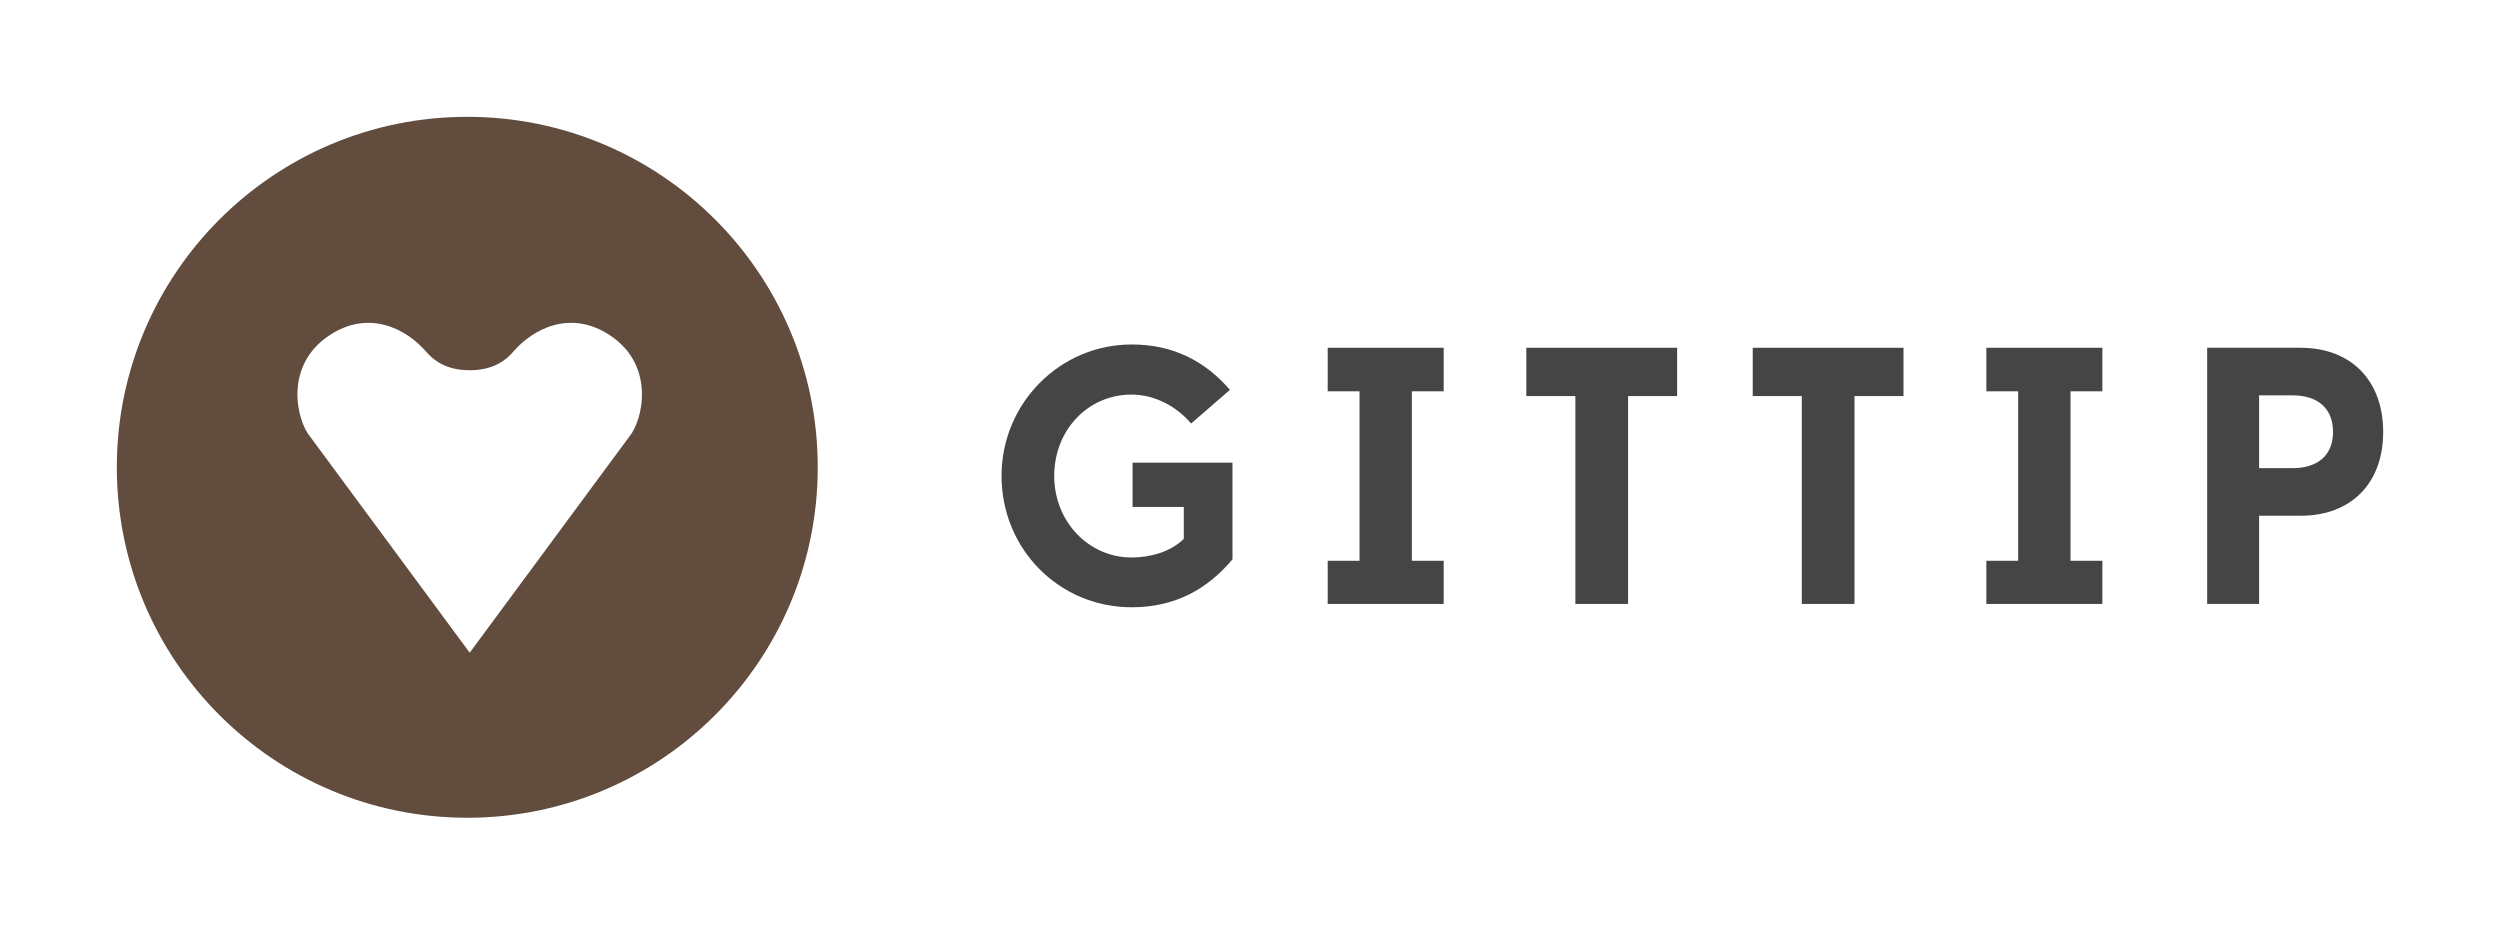
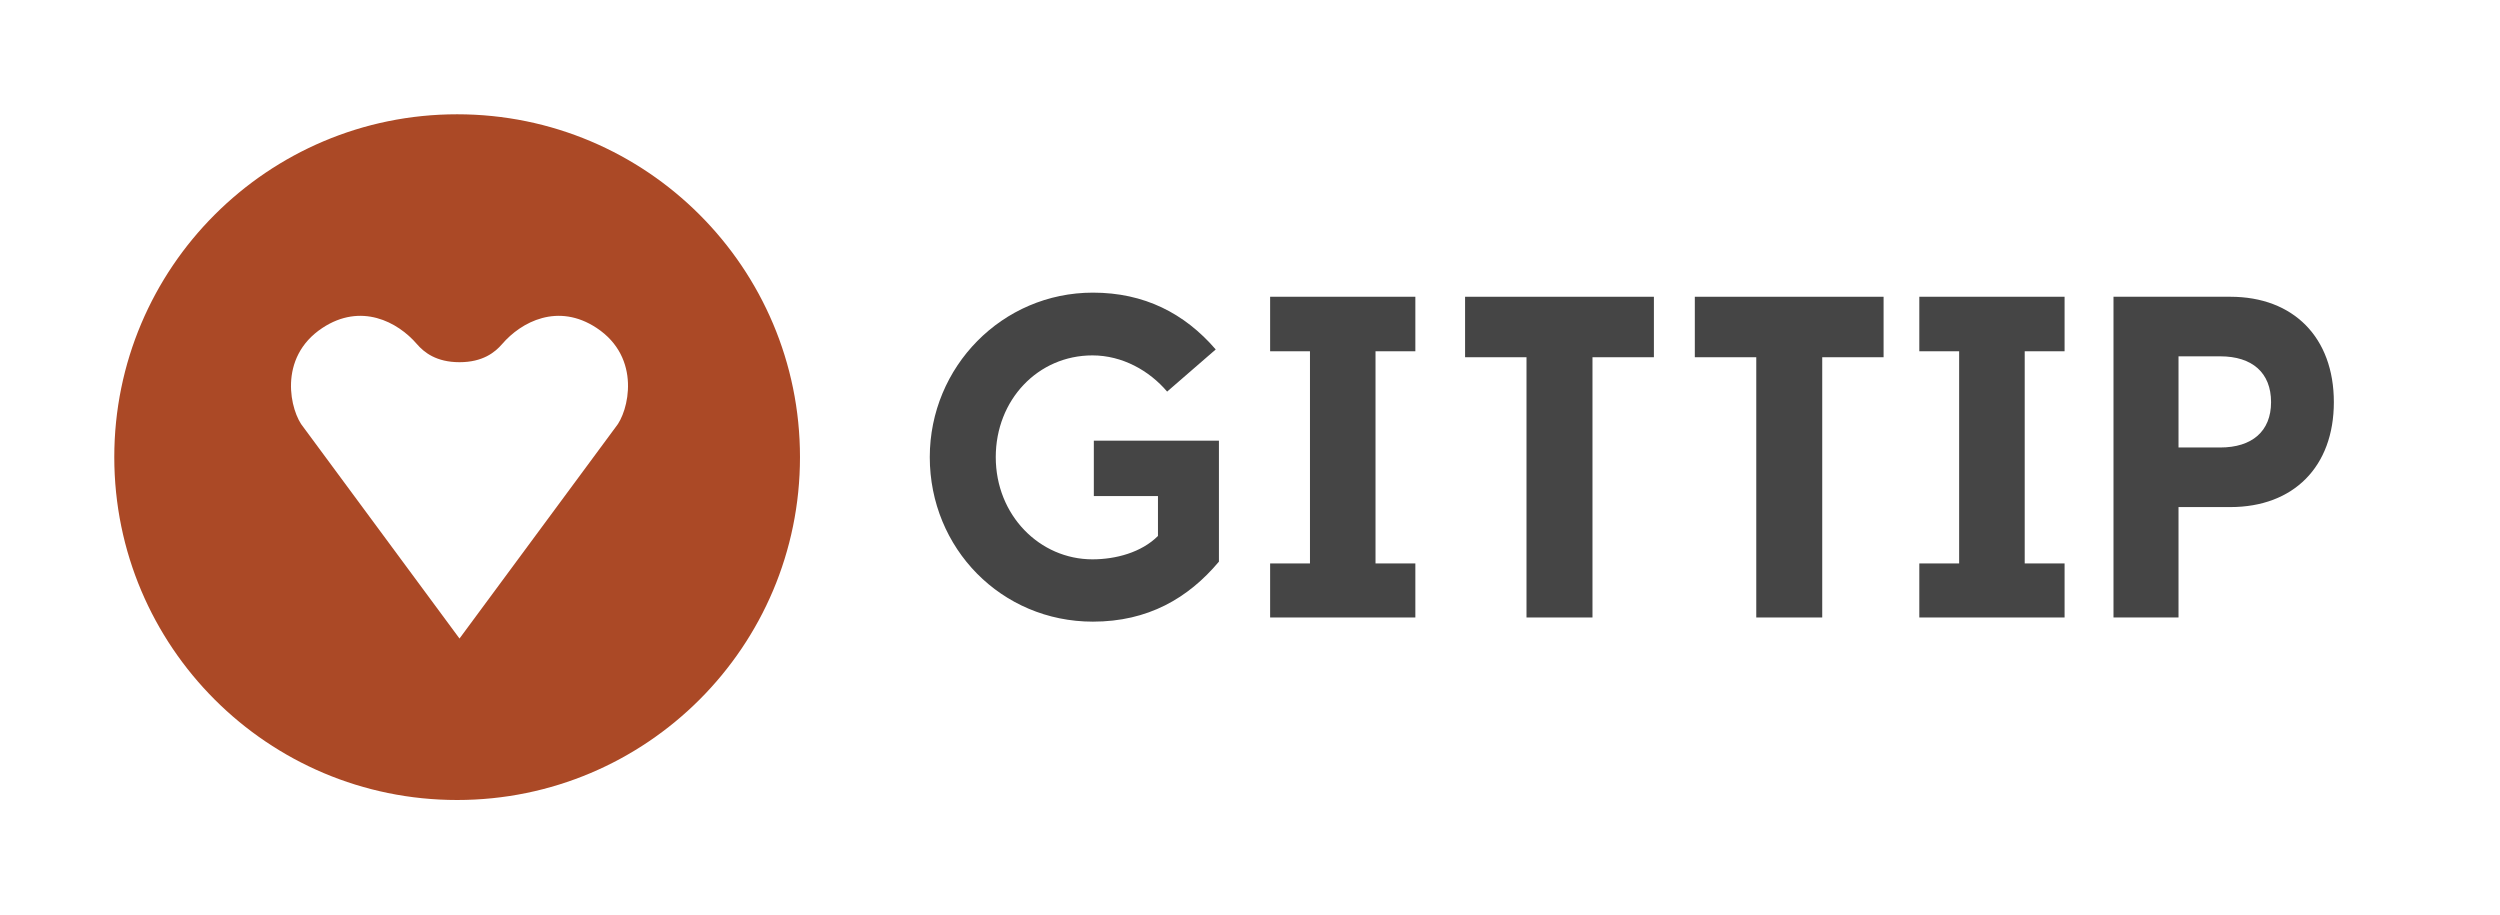
- <svg xmlns="http://www.w3.org/2000/svg" version="1.0" id="Gittip_Logo" x="0px" y="0px" width="342.4px" height="128px" viewBox="0 0 342.4 128" enable-background="new 0 0 342.4 128" xml:space="preserve">
-   <g id="Wordmark">
-     <path fill="#454545" d="M155.016,83.172c-10.025,0-17.847-8.025-17.847-17.998c0-9.875,7.919-17.995,17.847-17.995   c5.612,0,10.022,2.255,13.434,6.215l-5.316,4.611c-1.956-2.305-4.913-3.961-8.172-3.961c-5.963,0-10.575,4.866-10.575,11.13   c0,6.367,4.813,11.18,10.575,11.18c2.556,0,5.363-0.753,7.169-2.556v-4.365h-7.016V63.37H168.8v13.235   C165.441,80.612,161.028,83.172,155.016,83.172z" />
-     <path fill="#454545" d="M181.841,82.716v-5.912h4.359v-23.21h-4.359V47.63h15.887v5.964h-4.359v23.21h4.359v5.912H181.841z" />
-     <path fill="#454545" d="M215.763,82.716v-28.47h-6.719V47.63H229.7v6.616h-6.719v28.47H215.763z" />
-     <path fill="#454545" d="M246.775,82.716v-28.47h-6.722V47.63h20.65v6.616h-6.712v28.47H246.775z" />
-     <path fill="#454545" d="M272.05,82.716v-5.912h4.357v-23.21h-4.357V47.63h15.891v5.964h-4.362v23.21h4.362v5.912H272.05z" />
-     <path fill="#454545" d="M302.294,82.716V47.63h12.781c6.913,0,11.325,4.461,11.325,11.528s-4.413,11.48-11.325,11.48h-5.668v12.078   H302.294z M319.531,59.158c0-3.208-2.053-5.011-5.563-5.011h-4.562v9.973h4.562C317.428,64.12,319.531,62.367,319.531,59.158z" />
-   </g>
-   <path id="Heart_Coin" fill="#614C3E" d="M63.998,16C37.49,16,16,37.489,16,63.998C16,90.509,37.49,112,63.998,112  c26.514,0,48-21.491,48-48.002C111.998,37.489,90.513,16,63.998,16z M86.169,59.827L64.33,89.394L42.492,59.827  c-1.848-2.173-3.692-9.738,2.65-13.919c5.402-3.561,10.533-0.864,13.222,2.261c1.003,1.166,2.722,2.539,5.966,2.539  c3.245,0,4.964-1.373,5.967-2.539c2.688-3.125,7.819-5.822,13.222-2.261C89.861,50.089,88.016,57.653,86.169,59.827z" />
+ <svg xmlns="http://www.w3.org/2000/svg" version="1.0" id="Gittip_Logo" x="0px" y="0px" width="350px" height="128px" viewBox="0 0 350 128" enable-background="new 0 0 350 128" xml:space="preserve">
+   <path fill="#454545" d="M153.009,87.031c-12.83,0-22.84-10.27-22.84-23.033c0-12.638,10.134-23.029,22.84-23.029  c7.182,0,12.826,2.886,17.192,7.954l-6.803,5.901c-2.503-2.95-6.287-5.069-10.458-5.069c-7.631,0-13.534,6.227-13.534,14.244  c0,8.148,6.16,14.308,13.534,14.308c3.271,0,6.863-0.964,9.175-3.271v-5.586h-8.979v-7.759h17.514v16.938  C166.351,83.755,160.703,87.031,153.009,87.031z" />
+   <path fill="#454545" d="M177.818,86.448v-7.566h5.578V49.178h-5.578v-7.633h20.332v7.633h-5.578v29.703h5.578v7.566H177.818z" />
+   <path fill="#454545" d="M213.71,86.448V50.013h-8.599v-8.467h26.435v8.467h-8.599v36.435H213.71z" />
+   <path fill="#454545" d="M245.878,86.448V50.013h-8.603v-8.467h26.427v8.467h-8.59v36.435H245.878z" />
+   <path fill="#454545" d="M268.704,86.448v-7.566h5.576V49.178h-5.576v-7.633h20.337v7.633h-5.582v29.703h5.582v7.566H268.704z" />
+   <path fill="#454545" d="M295.889,86.448V41.546h16.357c8.847,0,14.493,5.709,14.493,14.753c0,9.044-5.648,14.692-14.493,14.692  h-7.254v15.457H295.889z M317.949,56.299c0-4.105-2.627-6.413-7.119-6.413h-5.838v12.763h5.838  C315.257,62.649,317.949,60.406,317.949,56.299z" />
+   <path id="Heart_Coin" fill="#AB4926" d="M63.998,16C37.49,16,16,37.489,16,63.998C16,90.509,37.49,112,63.998,112  c26.514,0,48-21.491,48-48.002C111.998,37.489,90.513,16,63.998,16z M86.169,59.827L64.33,89.394L42.492,59.827  c-1.848-2.173-3.692-9.738,2.65-13.919c5.402-3.561,10.533-0.864,13.222,2.261c1.003,1.166,2.722,2.539,5.966,2.539  c3.245,0,4.964-1.373,5.967-2.539c2.688-3.125,7.819-5.822,13.222-2.261C89.861,50.089,88.016,57.653,86.169,59.827z" />
</svg>
